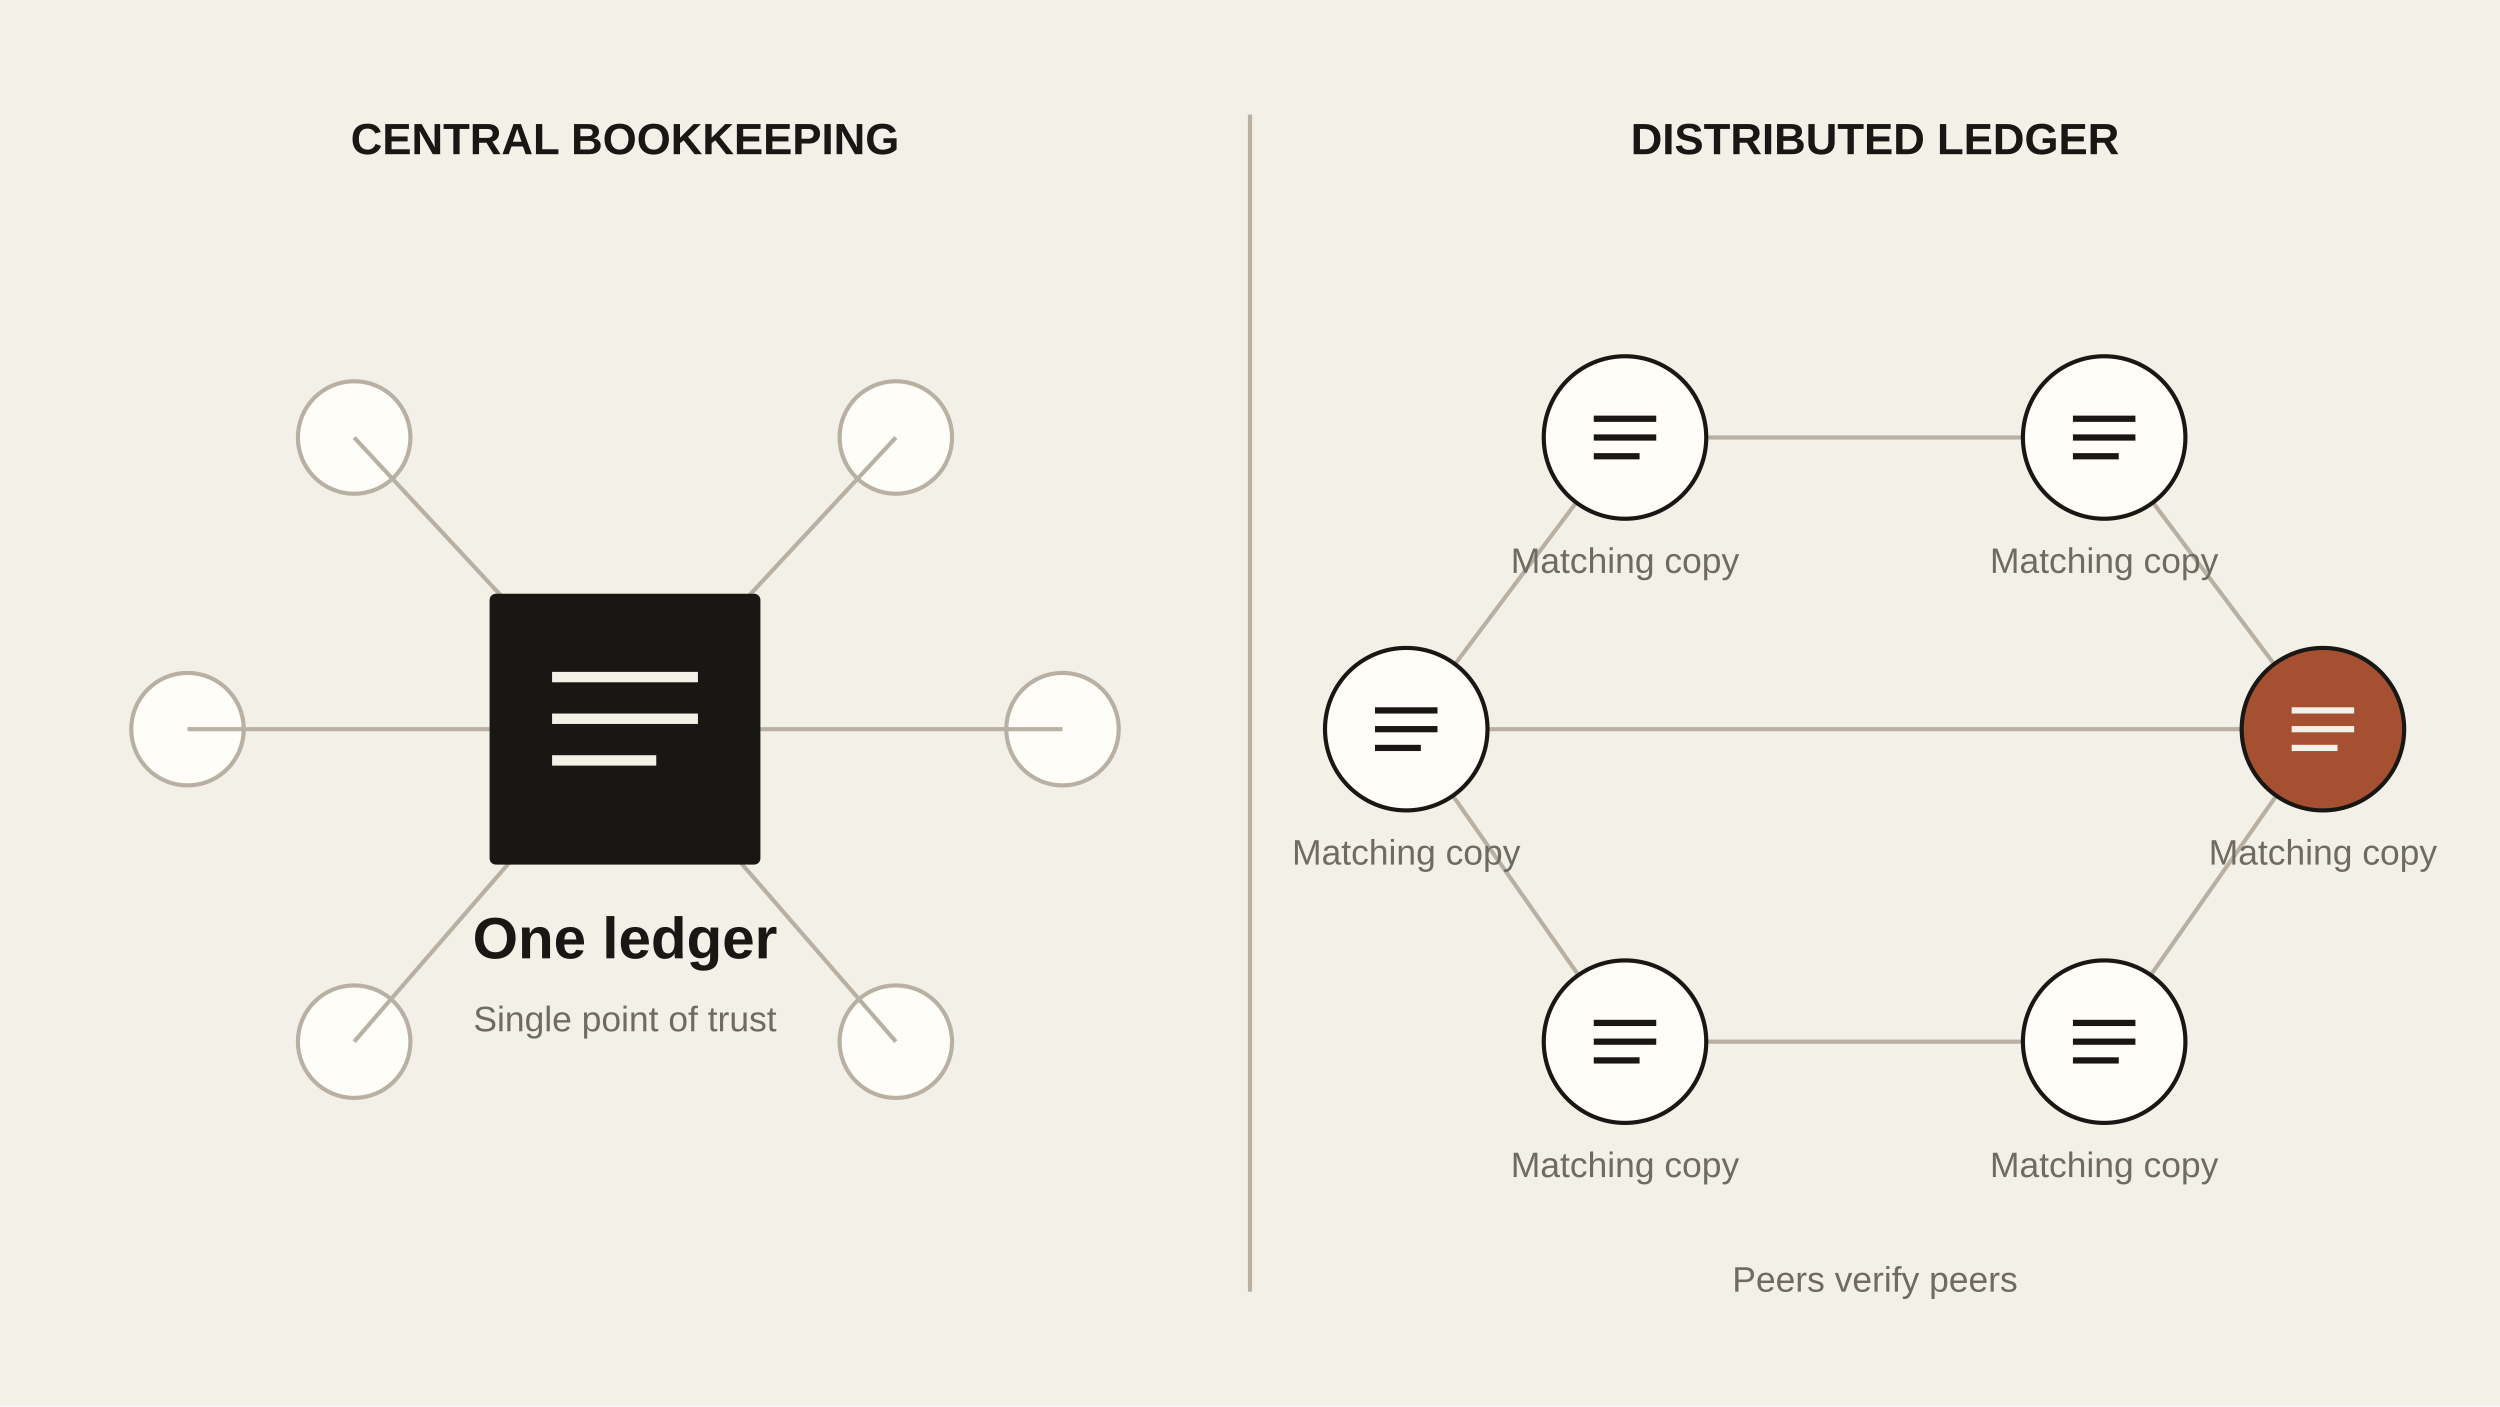
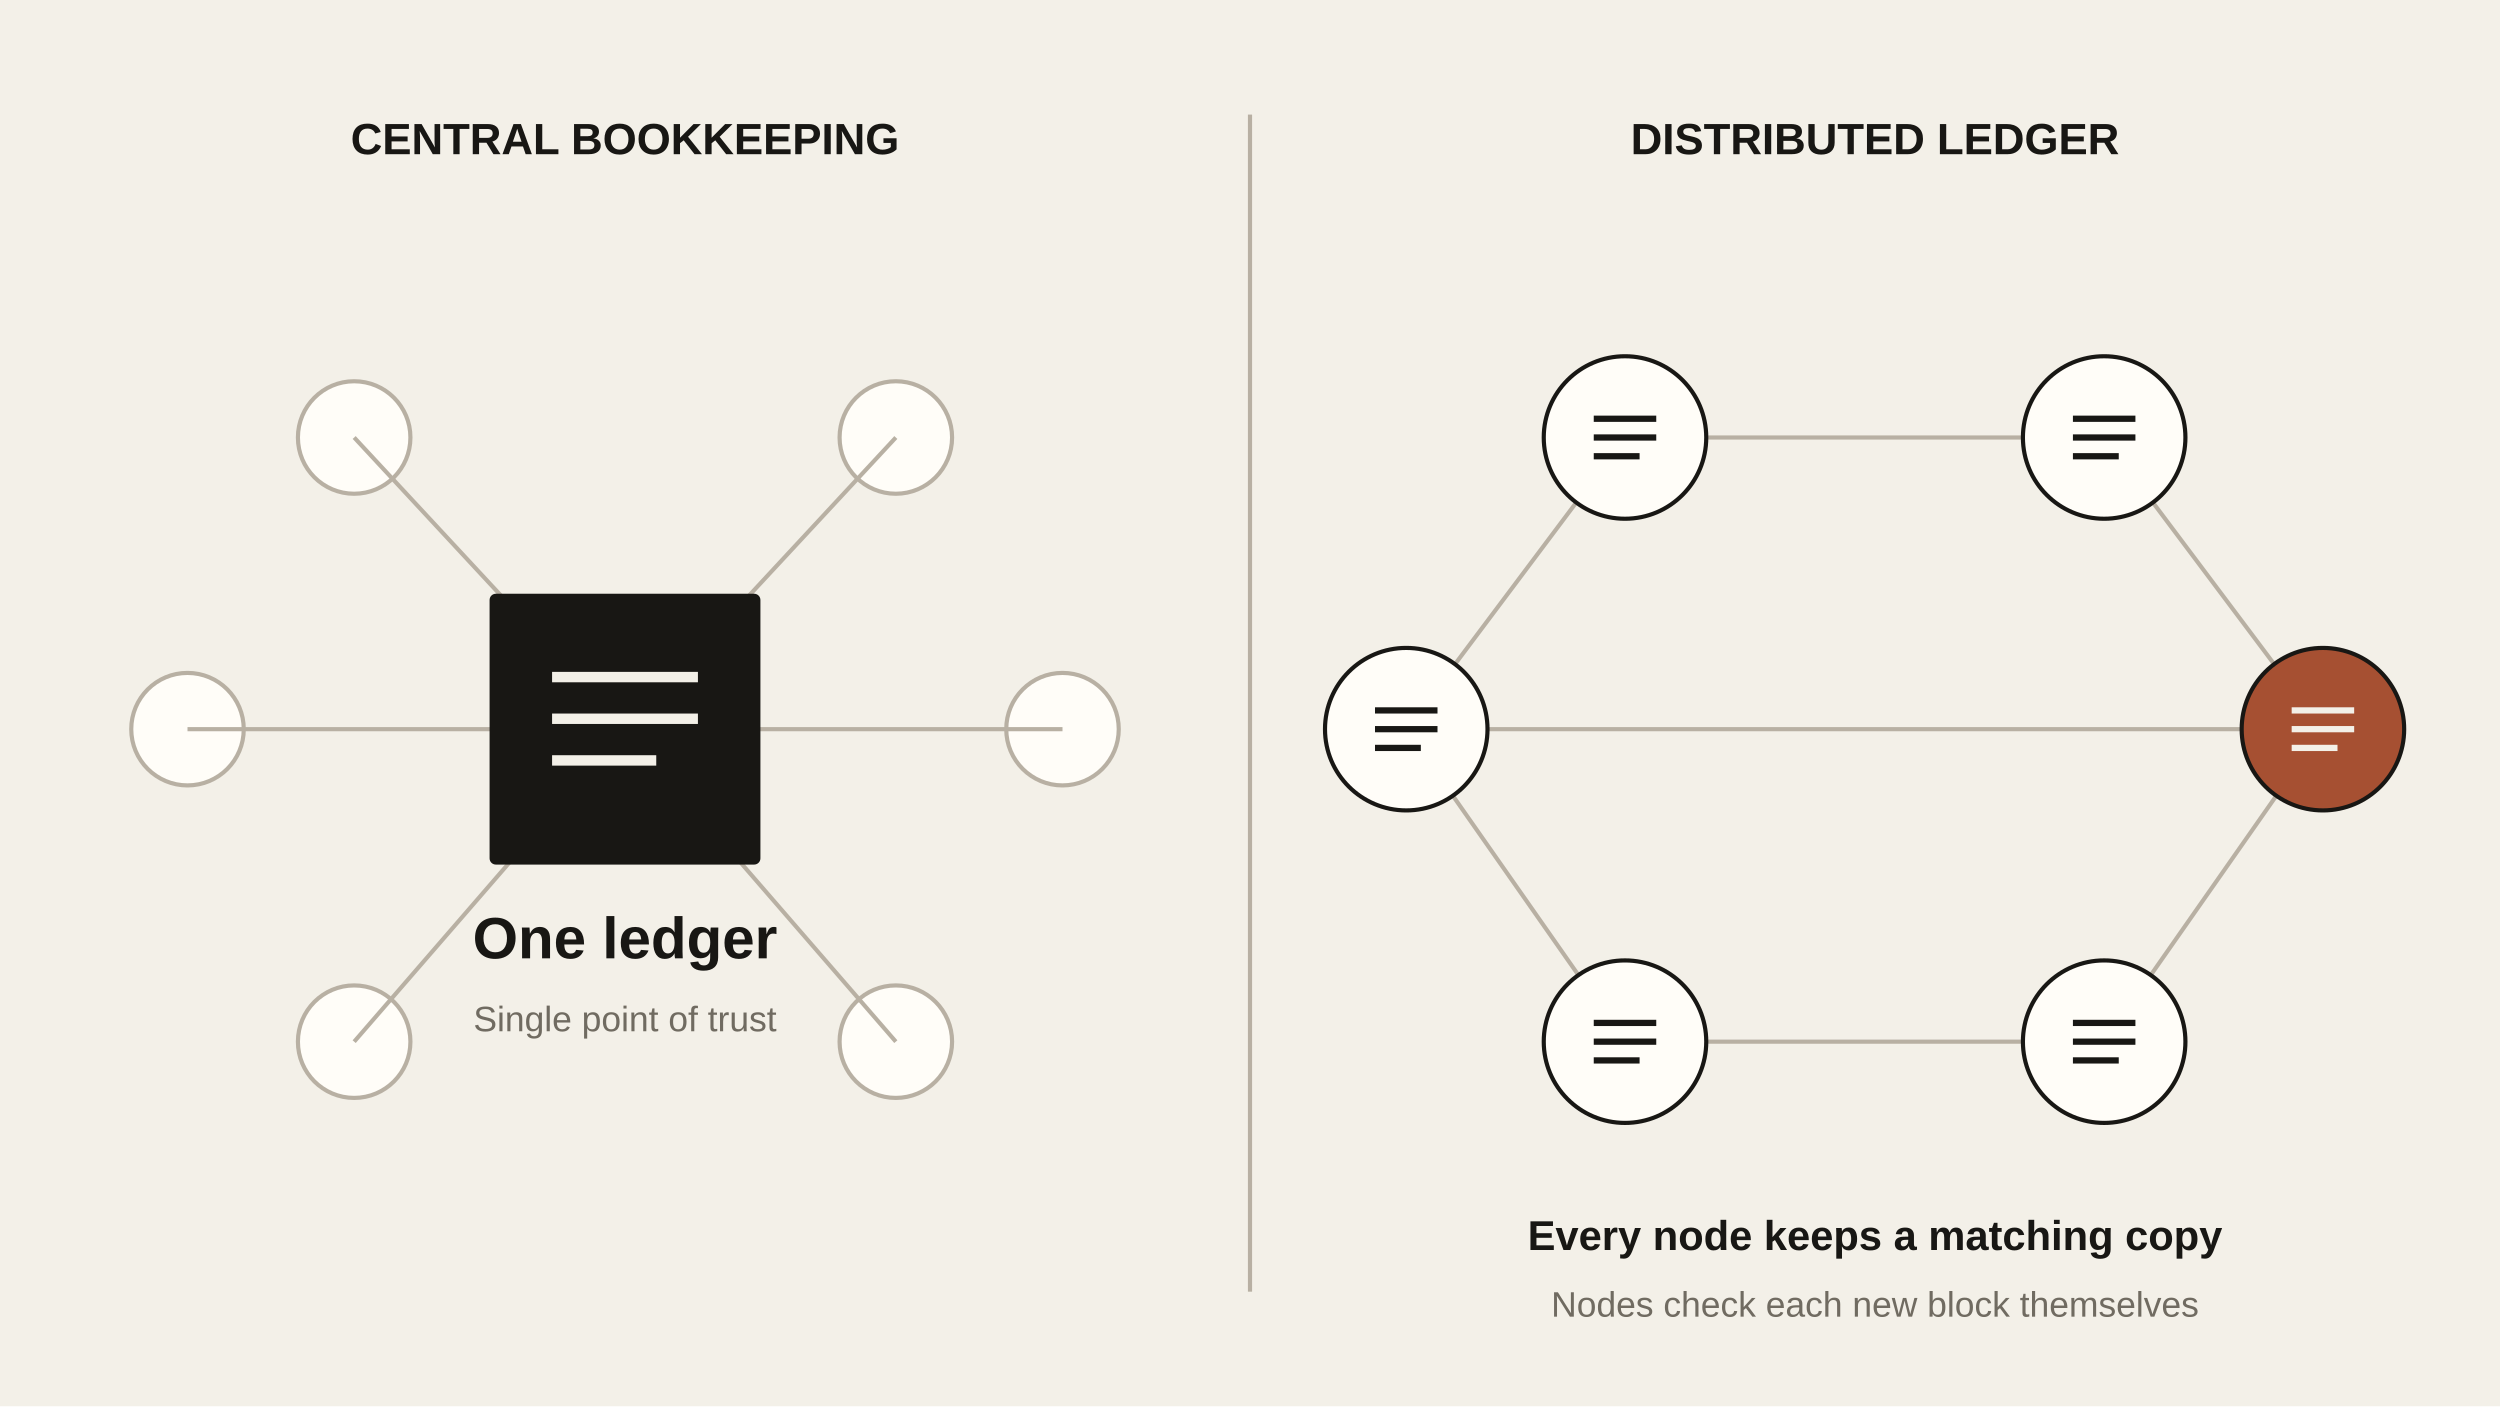
<svg xmlns="http://www.w3.org/2000/svg" width="1200" height="675" viewBox="0 0 1200 675" role="img" aria-labelledby="title desc">
  <rect width="1200" height="675" fill="#f3f0e8" />
  <style>
    text { font-family: Arial, "Microsoft YaHei", "PingFang SC", sans-serif; fill: #181714; letter-spacing: 0; }
    .eyebrow { font-size: 21px; font-weight: 700; }
    .label { font-size: 28px; font-weight: 700; }
    .small { font-size: 17px; fill: #706b61; }
    .number { font-size: 17px; font-weight: 700; fill: #a65032; }
    .inverse { fill: #f3f0e8; }
    .node { fill: #fffdf8; stroke: #181714; stroke-width: 2; }
    .soft { fill: none; stroke: #b8b0a3; stroke-width: 2; }
    .strong { fill: none; stroke: #181714; stroke-width: 3; }
    .accent { fill: none; stroke: #a65032; stroke-width: 4; }
  </style>
  <defs>
    <marker id="arrow" viewBox="0 0 10 10" refX="8" refY="5" markerWidth="7" markerHeight="7" orient="auto-start-reverse">
      <path d="M 0 0 L 10 5 L 0 10 z" fill="#181714" />
    </marker>
    <marker id="arrow-accent" viewBox="0 0 10 10" refX="8" refY="5" markerWidth="7" markerHeight="7" orient="auto-start-reverse">
      <path d="M 0 0 L 10 5 L 0 10 z" fill="#a65032" />
    </marker>
  </defs>
  <text class="eyebrow" x="300" y="74" text-anchor="middle">CENTRAL BOOKKEEPING</text>
  <text class="eyebrow" x="900" y="74" text-anchor="middle">DISTRIBUTED LEDGER</text>
  <path class="soft" d="M600 55 V620" />
  <circle cx="170" cy="210" r="27" fill="#fffdf8" stroke="#b8b0a3" stroke-width="2" />
  <path class="soft" d="M170 210 L300 350" />
  <circle cx="90" cy="350" r="27" fill="#fffdf8" stroke="#b8b0a3" stroke-width="2" />
  <path class="soft" d="M90 350 L300 350" />
  <circle cx="170" cy="500" r="27" fill="#fffdf8" stroke="#b8b0a3" stroke-width="2" />
  <path class="soft" d="M170 500 L300 350" />
  <circle cx="430" cy="210" r="27" fill="#fffdf8" stroke="#b8b0a3" stroke-width="2" />
  <path class="soft" d="M430 210 L300 350" />
  <circle cx="510" cy="350" r="27" fill="#fffdf8" stroke="#b8b0a3" stroke-width="2" />
  <path class="soft" d="M510 350 L300 350" />
  <circle cx="430" cy="500" r="27" fill="#fffdf8" stroke="#b8b0a3" stroke-width="2" />
  <path class="soft" d="M430 500 L300 350" />
  <rect x="235" y="285" width="130" height="130" rx="3" fill="#181714" />
  <path d="M265 325 h70 M265 345 h70 M265 365 h50" stroke="#f3f0e8" stroke-width="5" />
  <text class="label" x="300" y="460" text-anchor="middle">One ledger</text>
  <text class="small" x="300" y="495" text-anchor="middle">Single point of trust</text>
  <path class="soft" d="M780 210 L675 350" />
  <path class="soft" d="M780 210 L1010 210" />
  <path class="soft" d="M675 350 L780 500" />
  <path class="soft" d="M675 350 L1115 350" />
  <path class="soft" d="M780 500 L1010 500" />
  <path class="soft" d="M1010 210 L1115 350" />
  <path class="soft" d="M1115 350 L1010 500" />
  <g>
    <circle cx="780" cy="210" r="39" fill="#fffdf8" stroke="#181714" stroke-width="2" />
    <path d="M765 201 h30 M765 210 h30 M765 219 h22" stroke="#181714" stroke-width="3" />
-     <text class="small" x="780" y="275" text-anchor="middle">Matching copy</text>
  </g>
  <g>
    <circle cx="675" cy="350" r="39" fill="#fffdf8" stroke="#181714" stroke-width="2" />
    <path d="M660 341 h30 M660 350 h30 M660 359 h22" stroke="#181714" stroke-width="3" />
-     <text class="small" x="675" y="415" text-anchor="middle">Matching copy</text>
  </g>
  <g>
    <circle cx="780" cy="500" r="39" fill="#fffdf8" stroke="#181714" stroke-width="2" />
    <path d="M765 491 h30 M765 500 h30 M765 509 h22" stroke="#181714" stroke-width="3" />
-     <text class="small" x="780" y="565" text-anchor="middle">Matching copy</text>
  </g>
  <g>
    <circle cx="1010" cy="210" r="39" fill="#fffdf8" stroke="#181714" stroke-width="2" />
    <path d="M995 201 h30 M995 210 h30 M995 219 h22" stroke="#181714" stroke-width="3" />
-     <text class="small" x="1010" y="275" text-anchor="middle">Matching copy</text>
  </g>
  <g>
    <circle cx="1115" cy="350" r="39" fill="#a65032" stroke="#181714" stroke-width="2" />
    <path d="M1100 341 h30 M1100 350 h30 M1100 359 h22" stroke="#f3f0e8" stroke-width="3" />
-     <text class="small" x="1115" y="415" text-anchor="middle">Matching copy</text>
  </g>
  <g>
    <circle cx="1010" cy="500" r="39" fill="#fffdf8" stroke="#181714" stroke-width="2" />
    <path d="M995 491 h30 M995 500 h30 M995 509 h22" stroke="#181714" stroke-width="3" />
-     <text class="small" x="1010" y="565" text-anchor="middle">Matching copy</text>
  </g>
-   <text class="small" x="900" y="620" text-anchor="middle">Peers verify peers</text>
+   <text class="label" x="900" y="600" text-anchor="middle" style="font-size:20px">Every node keeps a matching copy</text>
+   <text class="small" x="900" y="632" text-anchor="middle">Nodes check each new block themselves</text>
</svg>
